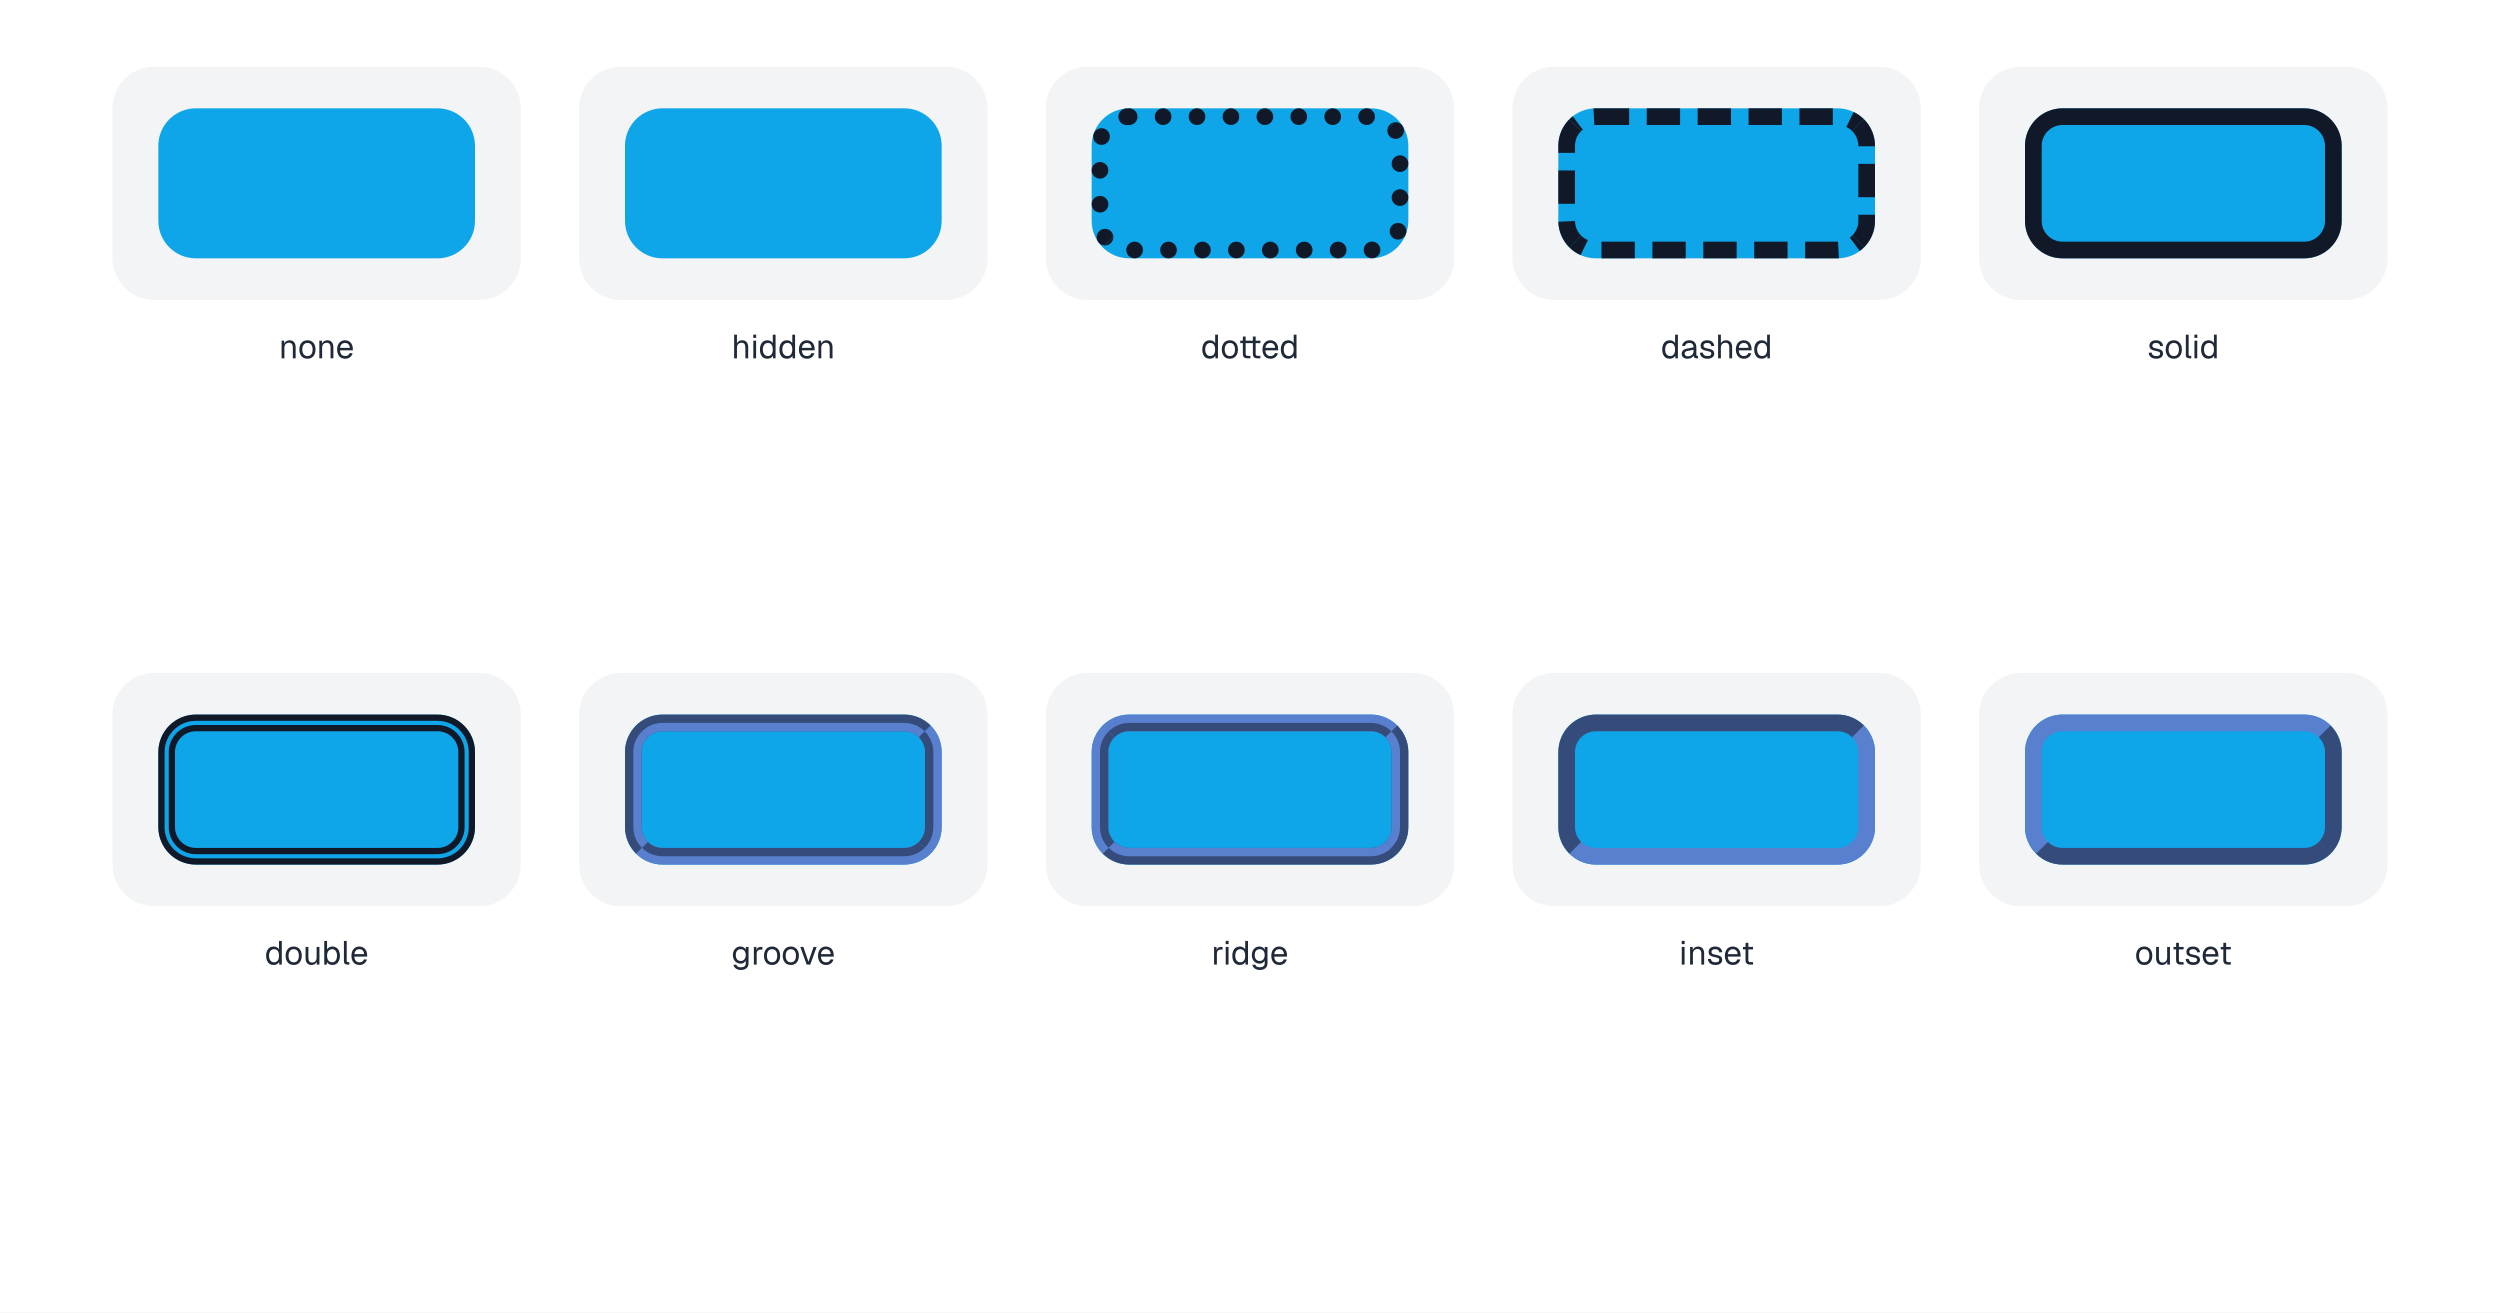
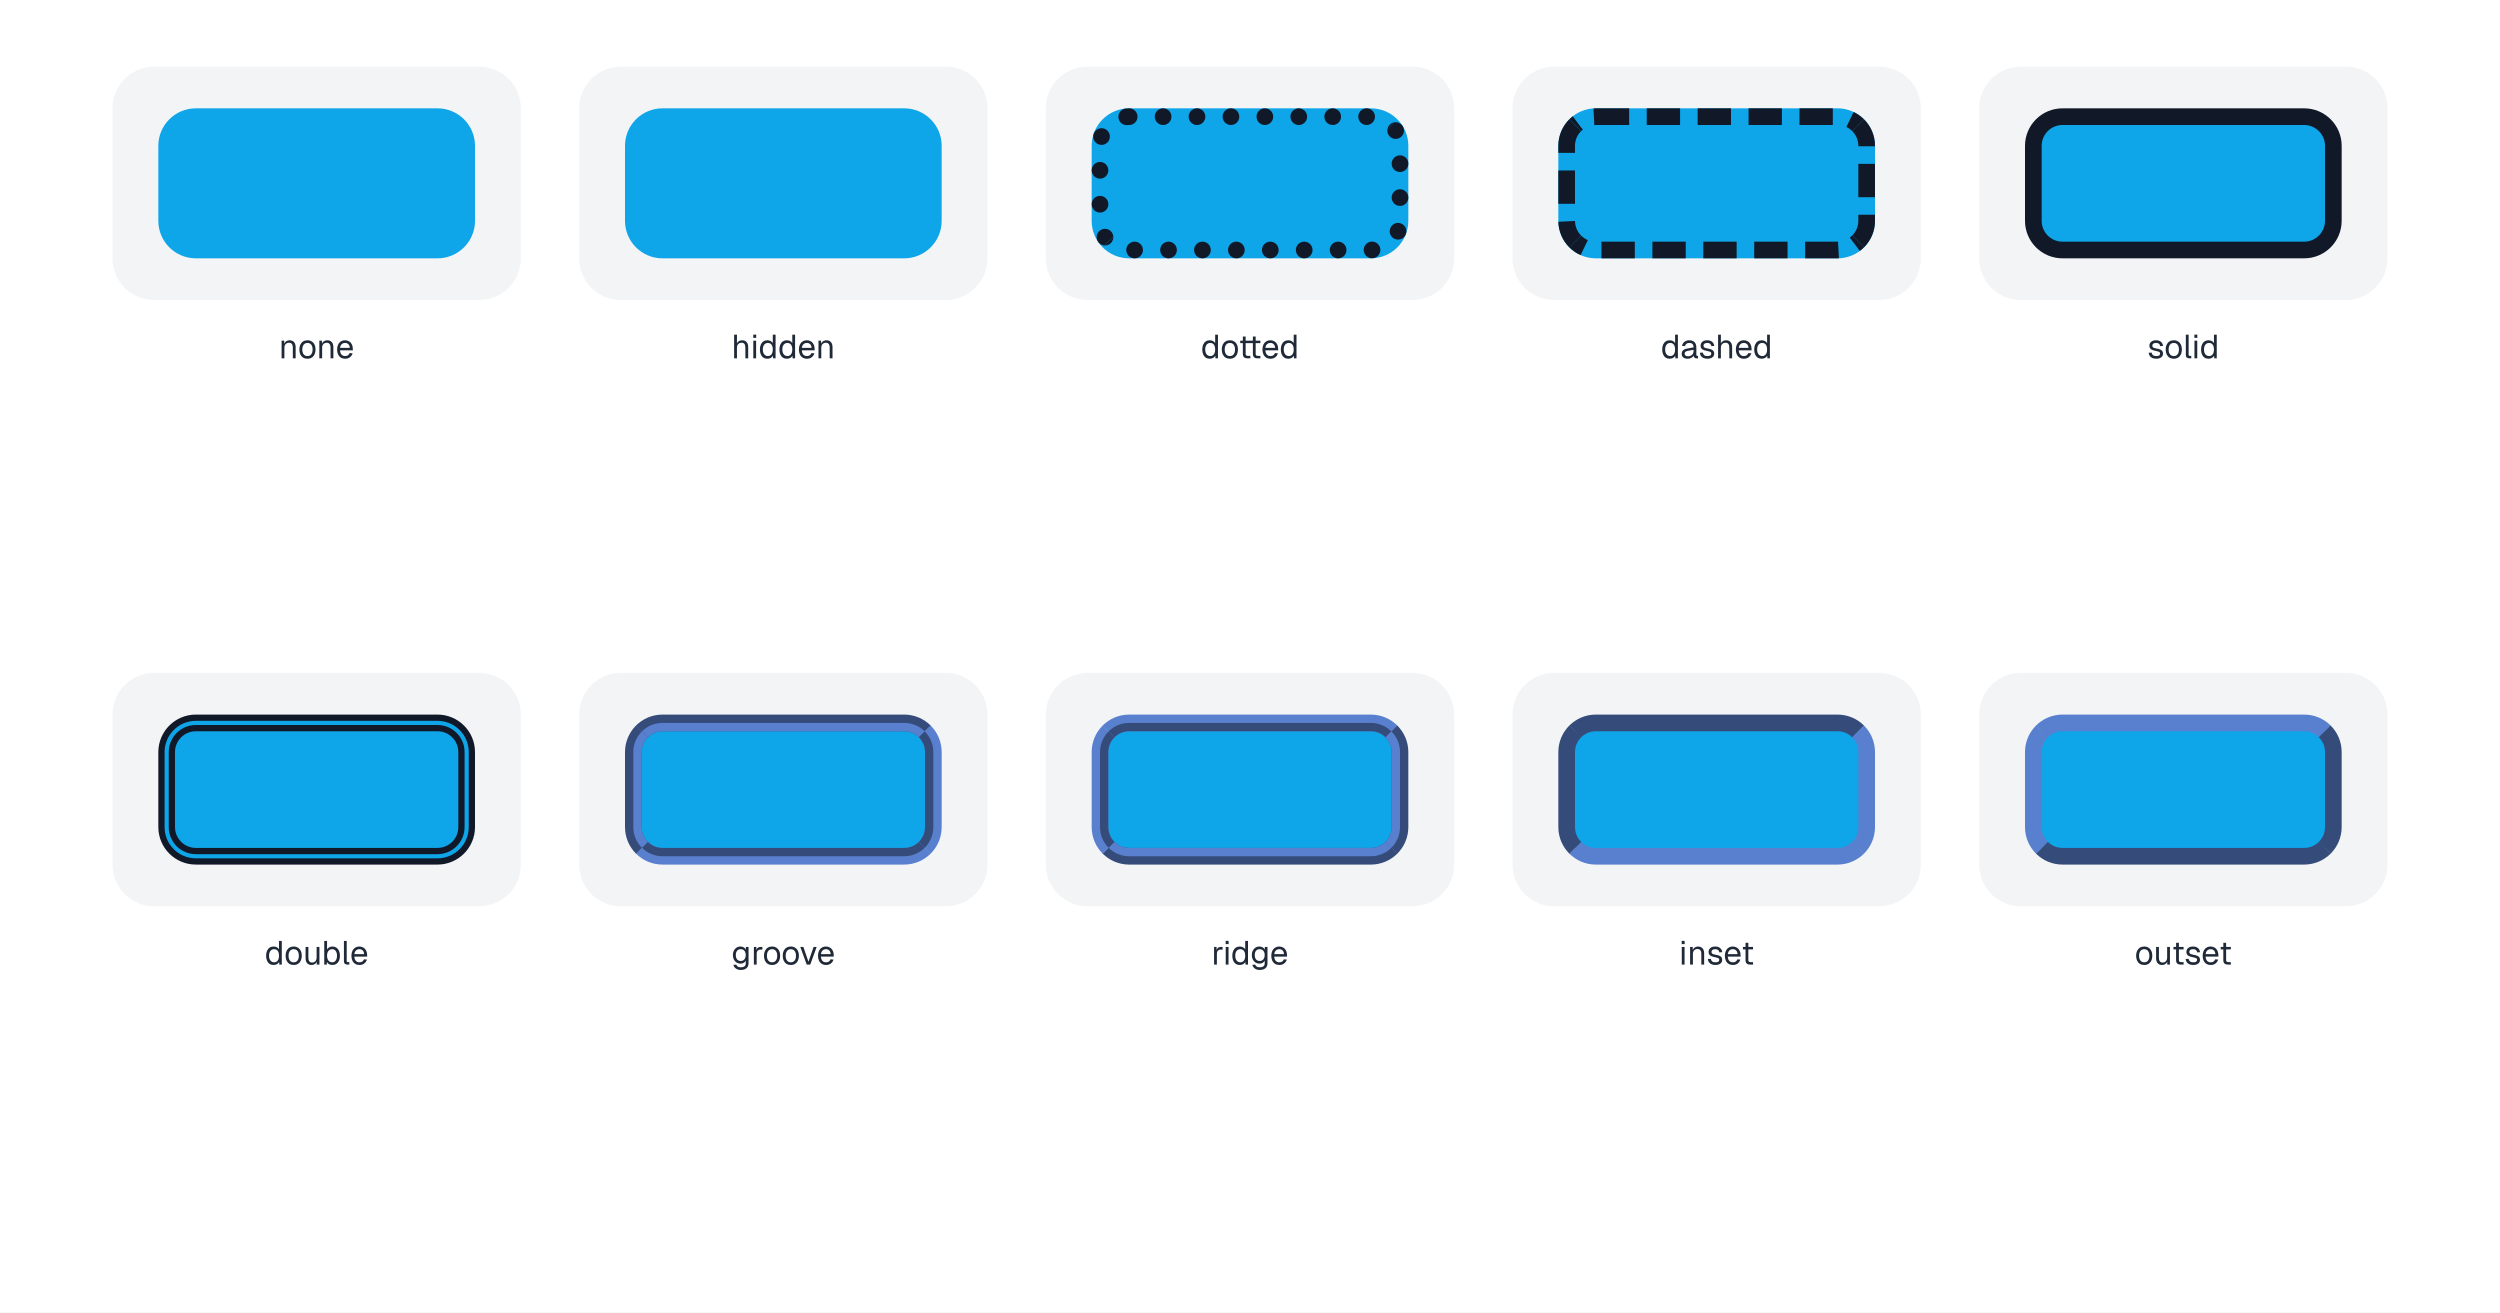
<svg xmlns="http://www.w3.org/2000/svg" width="1200" height="630" viewBox="0 0 1200 630">
  <rect x="0" y="0" width="1200" height="630" fill="#fff" />
  <path d="M74 32h156c11.05 0 20 8.95 20 20v72c0 11.05-8.95 20-20 20h-156c-11.05 0-20-8.95-20-20v-72c0-11.05 8.95-20 20-20Z" fill="#f3f4f6" />
  <path d="M94 52h116c9.94 0 18 8.06 18 18v36c0 9.94-8.06 18-18 18h-116c-9.94 0-18-8.06-18-18v-36c0-9.94 8.06-18 18-18Z" fill="#0ea5e9" />
  <g fill="#1f2937">
    <use href="#g0" x="133.89" y="172" />
    <use href="#g1" x="142.99" y="172" />
    <use href="#g0" x="152" y="172" />
    <use href="#g2" x="161.11" y="172" />
  </g>
  <path d="M298 32h156c11.05 0 20 8.95 20 20v72c0 11.05-8.95 20-20 20h-156c-11.05 0-20-8.95-20-20v-72c0-11.05 8.95-20 20-20Z" fill="#f3f4f6" />
  <path d="M318 52h116c9.94 0 18 8.06 18 18v36c0 9.94-8.06 18-18 18h-116c-9.94 0-18-8.06-18-18v-36c0-9.94 8.06-18 18-18Z" fill="#0ea5e9" />
  <g fill="#1f2937">
    <use href="#g3" x="351.11" y="172" />
    <use href="#g4" x="360.31" y="172" />
    <use href="#g5" x="364.05" y="172" />
    <use href="#g5" x="373.41" y="172" />
    <use href="#g2" x="382.77" y="172" />
    <use href="#g0" x="391.59" y="172" />
  </g>
  <path d="M522 32h156c11.05 0 20 8.95 20 20v72c0 11.05-8.95 20-20 20h-156c-11.05 0-20-8.95-20-20v-72c0-11.05 8.95-20 20-20Z" fill="#f3f4f6" />
  <path d="M542 52h116c9.94 0 18 8.06 18 18v36c0 9.94-8.06 18-18 18h-116c-9.94 0-18-8.06-18-18v-36c0-9.94 8.06-18 18-18Z" fill="#0ea5e9" />
  <clipPath id="cp0">
    <path d="M542 52h116c9.94 0 18 8.06 18 18v36c0 9.94-8.06 18-18 18h-116c-9.94 0-18-8.06-18-18v-36c0-9.94 8.06-18 18-18Z" />
  </clipPath>
  <g clip-path="url(#cp0)">
    <clipPath id="cp1">
      <path d="M-1000000-1000000H1000000V1000000H-1000000ZM542 60h116c5.52 0 10 4.48 10 10v36c0 5.52-4.48 10-10 10h-116c-5.52 0-10-4.48-10-10v-36c0-5.52 4.48-10 10-10Z" clip-rule="evenodd" />
    </clipPath>
    <g clip-path="url(#cp1)">
      <clipPath id="cp2">
        <path shape-rendering="crispEdges" d="M524 52l13 13h126l13-13Z" />
      </clipPath>
      <g clip-path="url(#cp2)">
        <path d="M542 56h116c7.73 0 14 6.27 14 14v36c0 7.73-6.27 14-14 14h-116c-7.73 0-14-6.27-14-14v-36c0-7.73 6.27-14 14-14Z" fill="none" stroke="#111827" stroke-width="8" stroke-dasharray="0 16.282" stroke-linecap="round" />
      </g>
      <clipPath id="cp3">
        <path shape-rendering="crispEdges" d="M676 124l-13-13h-126l-13 13Z" />
      </clipPath>
      <g clip-path="url(#cp3)">
        <path d="M542 56h116c7.73 0 14 6.27 14 14v36c0 7.73-6.27 14-14 14h-116c-7.73 0-14-6.27-14-14v-36c0-7.73 6.27-14 14-14Z" fill="none" stroke="#111827" stroke-width="8" stroke-dasharray="0 16.282" stroke-linecap="round" />
      </g>
      <clipPath id="cp4">
        <path shape-rendering="crispEdges" d="M676 52l-13 13v46l13 13Z" />
      </clipPath>
      <g clip-path="url(#cp4)">
        <path d="M542 56h116c7.73 0 14 6.27 14 14v36c0 7.73-6.27 14-14 14h-116c-7.73 0-14-6.27-14-14v-36c0-7.73 6.27-14 14-14Z" fill="none" stroke="#111827" stroke-width="8" stroke-dasharray="0 16.282" stroke-linecap="round" />
      </g>
      <clipPath id="cp5">
        <path shape-rendering="crispEdges" d="M524 124l13-13v-46l-13-13Z" />
      </clipPath>
      <g clip-path="url(#cp5)">
        <path d="M542 56h116c7.73 0 14 6.27 14 14v36c0 7.73-6.27 14-14 14h-116c-7.73 0-14-6.27-14-14v-36c0-7.73 6.27-14 14-14Z" fill="none" stroke="#111827" stroke-width="8" stroke-dasharray="0 16.282" stroke-linecap="round" />
      </g>
    </g>
  </g>
  <g fill="#1f2937">
    <use href="#g5" x="576.39" y="172" />
    <use href="#g1" x="585.75" y="172" />
    <use href="#g6" x="594.44" y="172" />
    <use href="#g2" x="605.27" y="172" />
    <use href="#g5" x="614.09" y="172" />
  </g>
  <path d="M746 32h156c11.05 0 20 8.95 20 20v72c0 11.05-8.95 20-20 20h-156c-11.05 0-20-8.95-20-20v-72c0-11.05 8.95-20 20-20Z" fill="#f3f4f6" />
  <path d="M766 52h116c9.94 0 18 8.06 18 18v36c0 9.94-8.06 18-18 18h-116c-9.94 0-18-8.06-18-18v-36c0-9.94 8.06-18 18-18Z" fill="#0ea5e9" />
  <clipPath id="cp6">
    <path d="M766 52h116c9.94 0 18 8.06 18 18v36c0 9.94-8.06 18-18 18h-116c-9.94 0-18-8.06-18-18v-36c0-9.94 8.06-18 18-18Z" />
  </clipPath>
  <g clip-path="url(#cp6)">
    <clipPath id="cp7">
      <path d="M-1000000-1000000H1000000V1000000H-1000000ZM766 60h116c5.52 0 10 4.48 10 10v36c0 5.52-4.48 10-10 10h-116c-5.52 0-10-4.48-10-10v-36c0-5.52 4.48-10 10-10Z" clip-rule="evenodd" />
    </clipPath>
    <g clip-path="url(#cp7)">
      <clipPath id="cp8">
        <path shape-rendering="crispEdges" d="M748 52l13 13h126l13-13Z" />
      </clipPath>
      <g clip-path="url(#cp8)">
        <path d="M766 56h116c7.73 0 14 6.27 14 14v36c0 7.73-6.27 14-14 14h-116c-7.73 0-14-6.27-14-14v-36c0-7.73 6.27-14 14-14Z" fill="none" stroke="#111827" stroke-width="17.6" stroke-dasharray="16 8.438" />
      </g>
      <clipPath id="cp9">
        <path shape-rendering="crispEdges" d="M900 124l-13-13h-126l-13 13Z" />
      </clipPath>
      <g clip-path="url(#cp9)">
        <path d="M766 56h116c7.73 0 14 6.27 14 14v36c0 7.73-6.27 14-14 14h-116c-7.73 0-14-6.27-14-14v-36c0-7.73 6.27-14 14-14Z" fill="none" stroke="#111827" stroke-width="17.6" stroke-dasharray="16 8.438" />
      </g>
      <clipPath id="cp10">
        <path shape-rendering="crispEdges" d="M900 52l-13 13v46l13 13Z" />
      </clipPath>
      <g clip-path="url(#cp10)">
        <path d="M766 56h116c7.73 0 14 6.27 14 14v36c0 7.73-6.27 14-14 14h-116c-7.73 0-14-6.27-14-14v-36c0-7.73 6.27-14 14-14Z" fill="none" stroke="#111827" stroke-width="17.6" stroke-dasharray="16 8.438" />
      </g>
      <clipPath id="cp11">
        <path shape-rendering="crispEdges" d="M748 124l13-13v-46l-13-13Z" />
      </clipPath>
      <g clip-path="url(#cp11)">
        <path d="M766 56h116c7.73 0 14 6.27 14 14v36c0 7.73-6.27 14-14 14h-116c-7.73 0-14-6.27-14-14v-36c0-7.73 6.27-14 14-14Z" fill="none" stroke="#111827" stroke-width="17.6" stroke-dasharray="16 8.438" />
      </g>
    </g>
  </g>
  <g fill="#1f2937">
    <use href="#g5" x="797.16" y="172" />
    <use href="#g7" x="806.52" y="172" />
    <use href="#g8" x="815.24" y="172" />
    <use href="#g3" x="823.4" y="172" />
    <use href="#g2" x="832.5" y="172" />
    <use href="#g5" x="841.32" y="172" />
  </g>
  <path d="M970 32h156c11.05 0 20 8.95 20 20v72c0 11.05-8.95 20-20 20h-156c-11.05 0-20-8.95-20-20v-72c0-11.05 8.95-20 20-20Z" fill="#f3f4f6" />
-   <path d="M990 52h116c9.94 0 18 8.06 18 18v36c0 9.94-8.06 18-18 18h-116c-9.94 0-18-8.06-18-18v-36c0-9.94 8.06-18 18-18Z" fill="#0ea5e9" />
+   <path d="M990 56h116c7.73 0 14 6.27 14 14v36c0 7.73-6.27 14-14 14h-116c-7.73 0-14-6.27-14-14v-36c0-7.73 6.27-14 14-14Z" fill="#0ea5e9" />
  <path d="M990 52h116c9.94 0 18 8.06 18 18v36c0 9.94-8.06 18-18 18h-116c-9.94 0-18-8.06-18-18v-36c0-9.94 8.06-18 18-18Zm0 8h116c5.52 0 10 4.48 10 10v36c0 5.52-4.48 10-10 10h-116c-5.52 0-10-4.48-10-10v-36c0-5.52 4.48-10 10-10Z" fill="#111827" fill-rule="evenodd" />
  <g fill="#1f2937">
    <use href="#g8" x="1030.67" y="172" />
    <use href="#g1" x="1038.83" y="172" />
    <use href="#g9" x="1047.92" y="172" />
    <use href="#g4" x="1052.06" y="172" />
    <use href="#g5" x="1055.81" y="172" />
  </g>
  <path d="M74 323h156c11.05 0 20 8.95 20 20v72c0 11.05-8.95 20-20 20h-156c-11.05 0-20-8.95-20-20v-72c0-11.05 8.95-20 20-20Z" fill="#f3f4f6" />
-   <path d="M94 343h116c9.94 0 18 8.06 18 18v36c0 9.94-8.06 18-18 18h-116c-9.94 0-18-8.06-18-18v-36c0-9.94 8.06-18 18-18Z" fill="#0ea5e9" />
+   <path d="M94 344.33h116c9.2 0 16.67 7.47 16.67 16.67v36c0 9.2-7.47 16.67-16.67 16.67h-116c-9.2 0-16.67-7.47-16.67-16.67v-36c0-9.2 7.47-16.67 16.67-16.67Z" fill="#0ea5e9" />
  <path d="M94 343h116c9.94 0 18 8.06 18 18v36c0 9.94-8.06 18-18 18h-116c-9.94 0-18-8.06-18-18v-36c0-9.94 8.06-18 18-18Zm0 3h116c8.28 0 15 6.72 15 15v36c0 8.28-6.72 15-15 15h-116c-8.28 0-15-6.72-15-15v-36c0-8.28 6.72-15 15-15Z" fill="#111827" fill-rule="evenodd" />
  <path d="M94 348h116c7.18 0 13 5.82 13 13v36c0 7.18-5.82 13-13 13h-116c-7.18 0-13-5.82-13-13v-36c0-7.18 5.82-13 13-13Zm0 3h116c5.52 0 10 4.48 10 10v36c0 5.52-4.48 10-10 10h-116c-5.52 0-10-4.48-10-10v-36c0-5.52 4.48-10 10-10Z" fill="#111827" fill-rule="evenodd" />
  <g fill="#1f2937">
    <use href="#g5" x="127.03" y="463" />
    <use href="#g1" x="136.39" y="463" />
    <use href="#g10" x="145.4" y="463" />
    <use href="#g11" x="154.36" y="463" />
    <use href="#g9" x="163.8" y="463" />
    <use href="#g2" x="167.98" y="463" />
  </g>
  <path d="M298 323h156c11.05 0 20 8.95 20 20v72c0 11.05-8.95 20-20 20h-156c-11.05 0-20-8.95-20-20v-72c0-11.05 8.95-20 20-20Z" fill="#f3f4f6" />
-   <path d="M318 343h116c9.94 0 18 8.06 18 18v36c0 9.94-8.06 18-18 18h-116c-9.94 0-18-8.06-18-18v-36c0-9.94 8.06-18 18-18Z" fill="#0ea5e9" />
+   <path d="M318 347h116c7.73 0 14 6.27 14 14v36c0 7.73-6.27 14-14 14h-116c-7.73 0-14-6.27-14-14v-36c0-7.73 6.27-14 14-14Z" fill="#0ea5e9" />
  <clipPath id="cp12">
    <path d="M318 343h116c9.94 0 18 8.06 18 18v36c0 9.94-8.06 18-18 18h-116c-9.94 0-18-8.06-18-18v-36c0-9.94 8.06-18 18-18Z" />
  </clipPath>
  <g clip-path="url(#cp12)">
    <clipPath id="cp13">
      <path d="M-1000000-1000000H1000000V1000000H-1000000ZM318 351h116c5.52 0 10 4.48 10 10v36c0 5.52-4.48 10-10 10h-116c-5.52 0-10-4.48-10-10v-36c0-5.52 4.48-10 10-10Z" clip-rule="evenodd" />
    </clipPath>
    <g clip-path="url(#cp13)">
      <clipPath id="cp14">
        <path shape-rendering="crispEdges" d="M299.9 343l13 13h139.1v-13Z" />
      </clipPath>
      <g clip-path="url(#cp14)">
        <clipPath id="cp15">
          <path d="M300 343v13h139.1l13-13Z" />
        </clipPath>
        <g clip-path="url(#cp15)">
          <rect x="300" y="343" width="152" height="72" fill="#354c7b" />
          <clipPath id="cp16">
            <path d="M318 347h116c7.73 0 14 6.27 14 14v36c0 7.73-6.27 14-14 14h-116c-7.73 0-14-6.27-14-14v-36c0-7.73 6.27-14 14-14Z" />
          </clipPath>
          <g clip-path="url(#cp16)">
            <rect x="300" y="343" width="152" height="72" fill="#5980cf" />
          </g>
        </g>
      </g>
      <clipPath id="cp17">
        <path shape-rendering="crispEdges" d="M452.1 415l-13-13h-139.1v13Z" />
      </clipPath>
      <g clip-path="url(#cp17)">
        <clipPath id="cp18">
          <path d="M452 415v-13h-139.1l-13 13Z" />
        </clipPath>
        <g clip-path="url(#cp18)">
          <rect x="300" y="343" width="152" height="72" fill="#5980cf" />
          <clipPath id="cp19">
            <path d="M318 347h116c7.73 0 14 6.27 14 14v36c0 7.73-6.27 14-14 14h-116c-7.73 0-14-6.27-14-14v-36c0-7.73 6.27-14 14-14Z" />
          </clipPath>
          <g clip-path="url(#cp19)">
            <rect x="300" y="343" width="152" height="72" fill="#354c7b" />
          </g>
        </g>
      </g>
      <clipPath id="cp20">
        <path d="M452 342.9l-13 13v59.1h13Z" />
      </clipPath>
      <g clip-path="url(#cp20)">
        <clipPath id="cp21">
          <path shape-rendering="crispEdges" d="M452 343h-13v59.1l13 13Z" />
        </clipPath>
        <g clip-path="url(#cp21)">
          <rect x="300" y="343" width="152" height="72" fill="#5980cf" />
          <clipPath id="cp22">
            <path d="M318 347h116c7.73 0 14 6.27 14 14v36c0 7.73-6.27 14-14 14h-116c-7.73 0-14-6.27-14-14v-36c0-7.73 6.27-14 14-14Z" />
          </clipPath>
          <g clip-path="url(#cp22)">
            <rect x="300" y="343" width="152" height="72" fill="#354c7b" />
          </g>
        </g>
      </g>
      <clipPath id="cp23">
        <path d="M300 415.1l13-13v-59.1h-13Z" />
      </clipPath>
      <g clip-path="url(#cp23)">
        <clipPath id="cp24">
          <path shape-rendering="crispEdges" d="M300 415h13v-59.1l-13-13Z" />
        </clipPath>
        <g clip-path="url(#cp24)">
          <rect x="300" y="343" width="152" height="72" fill="#354c7b" />
          <clipPath id="cp25">
            <path d="M318 347h116c7.73 0 14 6.27 14 14v36c0 7.73-6.27 14-14 14h-116c-7.73 0-14-6.27-14-14v-36c0-7.73 6.27-14 14-14Z" />
          </clipPath>
          <g clip-path="url(#cp25)">
            <rect x="300" y="343" width="152" height="72" fill="#5980cf" />
          </g>
        </g>
      </g>
    </g>
  </g>
  <g fill="#1f2937">
    <use href="#g12" x="351.08" y="463" />
    <use href="#g13" x="360.58" y="463" />
    <use href="#g1" x="366.01" y="463" />
    <use href="#g1" x="375.01" y="463" />
    <use href="#g14" x="383.78" y="463" />
    <use href="#g2" x="391.94" y="463" />
  </g>
  <path d="M522 323h156c11.05 0 20 8.95 20 20v72c0 11.05-8.95 20-20 20h-156c-11.05 0-20-8.95-20-20v-72c0-11.05 8.95-20 20-20Z" fill="#f3f4f6" />
-   <path d="M542 343h116c9.94 0 18 8.06 18 18v36c0 9.94-8.06 18-18 18h-116c-9.94 0-18-8.06-18-18v-36c0-9.94 8.06-18 18-18Z" fill="#0ea5e9" />
+   <path d="M542 347h116c7.73 0 14 6.27 14 14v36c0 7.73-6.27 14-14 14h-116c-7.73 0-14-6.27-14-14v-36c0-7.73 6.27-14 14-14Z" fill="#0ea5e9" />
  <clipPath id="cp26">
    <path d="M542 343h116c9.94 0 18 8.06 18 18v36c0 9.94-8.06 18-18 18h-116c-9.94 0-18-8.06-18-18v-36c0-9.94 8.06-18 18-18Z" />
  </clipPath>
  <g clip-path="url(#cp26)">
    <clipPath id="cp27">
      <path d="M-1000000-1000000H1000000V1000000H-1000000ZM542 351h116c5.52 0 10 4.48 10 10v36c0 5.52-4.48 10-10 10h-116c-5.52 0-10-4.48-10-10v-36c0-5.52 4.48-10 10-10Z" clip-rule="evenodd" />
    </clipPath>
    <g clip-path="url(#cp27)">
      <clipPath id="cp28">
        <path shape-rendering="crispEdges" d="M523.9 343l13 13h139.1v-13Z" />
      </clipPath>
      <g clip-path="url(#cp28)">
        <clipPath id="cp29">
          <path d="M524 343v13h139.1l13-13Z" />
        </clipPath>
        <g clip-path="url(#cp29)">
          <rect x="524" y="343" width="152" height="72" fill="#5980cf" />
          <clipPath id="cp30">
            <path d="M542 347h116c7.73 0 14 6.27 14 14v36c0 7.73-6.27 14-14 14h-116c-7.73 0-14-6.27-14-14v-36c0-7.73 6.27-14 14-14Z" />
          </clipPath>
          <g clip-path="url(#cp30)">
            <rect x="524" y="343" width="152" height="72" fill="#354c7b" />
          </g>
        </g>
      </g>
      <clipPath id="cp31">
        <path shape-rendering="crispEdges" d="M676.1 415l-13-13h-139.1v13Z" />
      </clipPath>
      <g clip-path="url(#cp31)">
        <clipPath id="cp32">
          <path d="M676 415v-13h-139.1l-13 13Z" />
        </clipPath>
        <g clip-path="url(#cp32)">
          <rect x="524" y="343" width="152" height="72" fill="#354c7b" />
          <clipPath id="cp33">
            <path d="M542 347h116c7.73 0 14 6.27 14 14v36c0 7.73-6.27 14-14 14h-116c-7.73 0-14-6.27-14-14v-36c0-7.73 6.27-14 14-14Z" />
          </clipPath>
          <g clip-path="url(#cp33)">
            <rect x="524" y="343" width="152" height="72" fill="#5980cf" />
          </g>
        </g>
      </g>
      <clipPath id="cp34">
        <path d="M676 342.9l-13 13v59.1h13Z" />
      </clipPath>
      <g clip-path="url(#cp34)">
        <clipPath id="cp35">
          <path shape-rendering="crispEdges" d="M676 343h-13v59.1l13 13Z" />
        </clipPath>
        <g clip-path="url(#cp35)">
          <rect x="524" y="343" width="152" height="72" fill="#354c7b" />
          <clipPath id="cp36">
            <path d="M542 347h116c7.73 0 14 6.27 14 14v36c0 7.73-6.27 14-14 14h-116c-7.73 0-14-6.27-14-14v-36c0-7.73 6.27-14 14-14Z" />
          </clipPath>
          <g clip-path="url(#cp36)">
            <rect x="524" y="343" width="152" height="72" fill="#5980cf" />
          </g>
        </g>
      </g>
      <clipPath id="cp37">
        <path d="M524 415.1l13-13v-59.1h-13Z" />
      </clipPath>
      <g clip-path="url(#cp37)">
        <clipPath id="cp38">
          <path shape-rendering="crispEdges" d="M524 415h13v-59.1l-13-13Z" />
        </clipPath>
        <g clip-path="url(#cp38)">
          <rect x="524" y="343" width="152" height="72" fill="#5980cf" />
          <clipPath id="cp39">
            <path d="M542 347h116c7.73 0 14 6.27 14 14v36c0 7.73-6.27 14-14 14h-116c-7.73 0-14-6.27-14-14v-36c0-7.73 6.27-14 14-14Z" />
          </clipPath>
          <g clip-path="url(#cp39)">
            <rect x="524" y="343" width="152" height="72" fill="#354c7b" />
          </g>
        </g>
      </g>
    </g>
  </g>
  <g fill="#1f2937">
    <use href="#g13" x="581.48" y="463" />
    <use href="#g4" x="587.07" y="463" />
    <use href="#g5" x="590.81" y="463" />
    <use href="#g12" x="600.17" y="463" />
    <use href="#g2" x="609.52" y="463" />
  </g>
  <path d="M746 323h156c11.05 0 20 8.95 20 20v72c0 11.05-8.95 20-20 20h-156c-11.05 0-20-8.95-20-20v-72c0-11.05 8.95-20 20-20Z" fill="#f3f4f6" />
-   <path d="M766 343h116c9.94 0 18 8.06 18 18v36c0 9.94-8.06 18-18 18h-116c-9.94 0-18-8.06-18-18v-36c0-9.94 8.06-18 18-18Z" fill="#0ea5e9" />
+   <path d="M766 347h116c7.73 0 14 6.27 14 14v36c0 7.73-6.27 14-14 14h-116c-7.73 0-14-6.27-14-14v-36c0-7.73 6.27-14 14-14Z" fill="#0ea5e9" />
  <clipPath id="cp40">
    <path d="M766 343h116c9.94 0 18 8.06 18 18v36c0 9.94-8.06 18-18 18h-116c-9.94 0-18-8.06-18-18v-36c0-9.94 8.06-18 18-18Z" />
  </clipPath>
  <g clip-path="url(#cp40)">
    <clipPath id="cp41">
      <path d="M-1000000-1000000H1000000V1000000H-1000000ZM766 351h116c5.52 0 10 4.48 10 10v36c0 5.52-4.48 10-10 10h-116c-5.52 0-10-4.48-10-10v-36c0-5.52 4.48-10 10-10Z" clip-rule="evenodd" />
    </clipPath>
    <g clip-path="url(#cp41)">
      <clipPath id="cp42">
        <path shape-rendering="crispEdges" d="M747.9 343l13 13h139.1v-13Z" />
      </clipPath>
      <g clip-path="url(#cp42)">
        <clipPath id="cp43">
          <path d="M748 343v13h139.1l13-13Z" />
        </clipPath>
        <g clip-path="url(#cp43)">
          <rect x="748" y="343" width="152" height="72" fill="#354c7b" />
        </g>
      </g>
      <clipPath id="cp44">
        <path shape-rendering="crispEdges" d="M900.1 415l-13-13h-139.1v13Z" />
      </clipPath>
      <g clip-path="url(#cp44)">
        <clipPath id="cp45">
          <path d="M900 415v-13h-139.1l-13 13Z" />
        </clipPath>
        <g clip-path="url(#cp45)">
          <rect x="748" y="343" width="152" height="72" fill="#5980cf" />
        </g>
      </g>
      <clipPath id="cp46">
        <path d="M900 342.9l-13 13v59.1h13Z" />
      </clipPath>
      <g clip-path="url(#cp46)">
        <clipPath id="cp47">
          <path shape-rendering="crispEdges" d="M900 343h-13v59.1l13 13Z" />
        </clipPath>
        <g clip-path="url(#cp47)">
          <rect x="748" y="343" width="152" height="72" fill="#5980cf" />
        </g>
      </g>
      <clipPath id="cp48">
        <path d="M748 415.1l13-13v-59.1h-13Z" />
      </clipPath>
      <g clip-path="url(#cp48)">
        <clipPath id="cp49">
          <path shape-rendering="crispEdges" d="M748 415h13v-59.1l-13-13Z" />
        </clipPath>
        <g clip-path="url(#cp49)">
          <rect x="748" y="343" width="152" height="72" fill="#354c7b" />
        </g>
      </g>
    </g>
  </g>
  <g fill="#1f2937">
    <use href="#g4" x="805.97" y="463" />
    <use href="#g0" x="809.97" y="463" />
    <use href="#g8" x="819.07" y="463" />
    <use href="#g2" x="827.23" y="463" />
    <use href="#g15" x="835.73" y="463" />
  </g>
  <path d="M970 323h156c11.05 0 20 8.95 20 20v72c0 11.05-8.95 20-20 20h-156c-11.05 0-20-8.95-20-20v-72c0-11.05 8.95-20 20-20Z" fill="#f3f4f6" />
-   <path d="M990 343h116c9.94 0 18 8.06 18 18v36c0 9.94-8.06 18-18 18h-116c-9.94 0-18-8.06-18-18v-36c0-9.94 8.06-18 18-18Z" fill="#0ea5e9" />
+   <path d="M990 347h116c7.73 0 14 6.27 14 14v36c0 7.73-6.27 14-14 14h-116c-7.73 0-14-6.27-14-14v-36c0-7.73 6.27-14 14-14Z" fill="#0ea5e9" />
  <clipPath id="cp50">
    <path d="M990 343h116c9.94 0 18 8.06 18 18v36c0 9.94-8.06 18-18 18h-116c-9.94 0-18-8.06-18-18v-36c0-9.94 8.06-18 18-18Z" />
  </clipPath>
  <g clip-path="url(#cp50)">
    <clipPath id="cp51">
      <path d="M-1000000-1000000H1000000V1000000H-1000000ZM990 351h116c5.52 0 10 4.48 10 10v36c0 5.52-4.48 10-10 10h-116c-5.52 0-10-4.48-10-10v-36c0-5.52 4.48-10 10-10Z" clip-rule="evenodd" />
    </clipPath>
    <g clip-path="url(#cp51)">
      <clipPath id="cp52">
        <path shape-rendering="crispEdges" d="M971.9 343l13 13h139.1v-13Z" />
      </clipPath>
      <g clip-path="url(#cp52)">
        <clipPath id="cp53">
          <path d="M972 343v13h139.1l13-13Z" />
        </clipPath>
        <g clip-path="url(#cp53)">
          <rect x="972" y="343" width="152" height="72" fill="#5980cf" />
        </g>
      </g>
      <clipPath id="cp54">
        <path shape-rendering="crispEdges" d="M1124.1 415l-13-13h-139.1v13Z" />
      </clipPath>
      <g clip-path="url(#cp54)">
        <clipPath id="cp55">
          <path d="M1124 415v-13h-139.1l-13 13Z" />
        </clipPath>
        <g clip-path="url(#cp55)">
          <rect x="972" y="343" width="152" height="72" fill="#354c7b" />
        </g>
      </g>
      <clipPath id="cp56">
        <path d="M1124 342.9l-13 13v59.1h13Z" />
      </clipPath>
      <g clip-path="url(#cp56)">
        <clipPath id="cp57">
          <path shape-rendering="crispEdges" d="M1124 343h-13v59.1l13 13Z" />
        </clipPath>
        <g clip-path="url(#cp57)">
          <rect x="972" y="343" width="152" height="72" fill="#354c7b" />
        </g>
      </g>
      <clipPath id="cp58">
        <path d="M972 415.1l13-13v-59.1h-13Z" />
      </clipPath>
      <g clip-path="url(#cp58)">
        <clipPath id="cp59">
          <path shape-rendering="crispEdges" d="M972 415h13v-59.1l-13-13Z" />
        </clipPath>
        <g clip-path="url(#cp59)">
          <rect x="972" y="343" width="152" height="72" fill="#5980cf" />
        </g>
      </g>
    </g>
  </g>
  <g fill="#1f2937">
    <use href="#g1" x="1024.64" y="463" />
    <use href="#g10" x="1033.65" y="463" />
    <use href="#g15" x="1042.4" y="463" />
    <use href="#g8" x="1048.42" y="463" />
    <use href="#g2" x="1056.58" y="463" />
    <use href="#g15" x="1065.07" y="463" />
  </g>
  <defs>
    <path id="g0" d="M1.28 0v-8.48h1.24l.04 2.17-.15-.16q.15-.75.54-1.23.41-.49.97-.72.58-.25 1.24-.25.97 0 1.59.44.64.42.95 1.15t.32 1.63v5.45h-1.35v-5.08q0-.78-.19-1.31t-.59-.81q-.39-.28-1.03-.28-.97 0-1.61.62-.63.61-.63 1.78l.01 5.08Z" />
    <path id="g1" d="M4.59.19q-1.17 0-2.06-.53-.87-.55-1.36-1.55-.47-1-.47-2.34 0-1.36.47-2.35.49-1 1.36-1.55.89-.54 2.06-.54t2.03.55q.88.54 1.36 1.54.49.99.49 2.35 0 1.34-.49 2.34-.48 1-1.36 1.55-.85.53-2.03.53Zm0-1.28q1.18 0 1.82-.83.65-.85.65-2.31 0-1.49-.65-2.32-.64-.84-1.82-.84-1.17 0-1.82.84-.66.83-.66 2.32 0 1.46.66 2.31.65.83 1.82.83Z" />
    <path id="g2" d="M4.59.19q-1.2 0-2.07-.53-.88-.55-1.35-1.55t-.47-2.34.47-2.33q.47-1 1.33-1.55.86-.56 2.03-.56 1.09 0 1.94.53.86.52 1.33 1.52.47.98.47 2.4v.39h-6.16q.08 1.36.72 2.05.65.69 1.76.69.83 0 1.36-.39.55-.4.75-1.04l1.44.11q-.33 1.14-1.27 1.88-.93.72-2.28.72Zm-2.48-5.21h4.69q-.1-1.21-.72-1.79t-1.55-.58q-.98 0-1.62.61-.63.59-.8 1.76Z" />
    <path id="g3" d="M1.28 0v-11.36h1.35l-.01 4.75-.15-.03q.15-.7.53-1.14.39-.45.95-.67t1.24-.22q.9 0 1.53.4.64.41.97 1.15.33.71.33 1.67v5.45h-1.35v-5.08q0-1.22-.44-1.81t-1.34-.59q-1.01 0-1.64.62t-.63 1.8l.01 5.06Z" />
    <path id="g4" d="M1.28 0v-8.48h1.35l-.01 8.48Zm-.03-9.81v-1.56l1.41-.01v1.57Z" />
    <path id="g5" d="M4.28.19q-1.09 0-1.91-.53-.81-.55-1.24-1.54t-.43-2.35.43-2.35 1.25-1.55q.81-.54 1.9-.54.86 0 1.56.36t1.05 1.01v-4.06h1.34v11.36h-1.2l-.06-1.28q-.34.69-1.06 1.08t-1.63.39Zm.28-1.28q.75 0 1.27-.38t.8-1.09q.26-.72.26-1.67 0-1-.26-1.71-.27-.7-.8-1.08-.52-.37-1.27-.37-1.12 0-1.79.84t-.66 2.32q0 1.45.66 2.29t1.79.85Z" />
    <path id="g6" d="M4.39 0q-1.16 0-1.72-.53-.55-.53-.55-1.64l.01-8.3h1.34v8.27q0 .58.25.79.26.22.8.22h1.21v1.19Zm-3.52-7.3v-1.18h4.86v1.18Zm8.33 7.3q-1.15 0-1.72-.53-.54-.53-.54-1.64v-8.3h1.34v8.27q0 .58.25.79.27.22.8.22h1.22v1.19Zm-3.51-7.3v-1.18h4.86v1.18Z" />
    <path id="g7" d="M3.56.19q-1.31 0-2.09-.61-.77-.61-.77-1.69 0-1.09.64-1.72t2.03-.87l3.02-.57q0-1.07-.51-1.59-.51-.53-1.51-.53-.89 0-1.4.39t-.7 1.13l-1.43-.11q.25-1.21 1.16-1.94.92-.75 2.38-.75 1.62 0 2.48.92.87.92.87 2.53v3.5q0 .3.1.42t.34.11h.35v1.19q-.07.02-.22.02-.14.01-.3.01-.58 0-.94-.19t-.51-.57q-.16-.4-.16-1.04l.16.04q-.11.54-.55 1-.44.43-1.08.68-.64.24-1.36.24Zm.14-1.17q.85 0 1.44-.33.61-.33.92-.89.33-.58.33-1.28v-.61l-2.77.51q-.85.16-1.18.49t-.33.86q0 .59.42.92t1.17.33Z" />
    <path id="g8" d="M4.38.19q-1.18 0-1.97-.36-.8-.38-1.22-1.02-.42-.65-.49-1.48l1.41-.1q.12.77.62 1.22.52.46 1.65.46.85 0 1.32-.27.47-.28.47-.91 0-.34-.15-.56-.14-.23-.6-.39-.45-.17-1.31-.33-1.19-.23-1.86-.56-.67-.34-.94-.81-.26-.49-.26-1.16 0-1.14.83-1.86.84-.73 2.37-.73 1.13 0 1.83.39.72.39 1.08 1.01.37.63.45 1.32l-1.41.09q-.03-.39-.23-.73-.2-.36-.63-.58-.42-.22-1.12-.22-.91 0-1.34.36-.43.34-.43.89 0 .41.16.67.17.27.59.44t1.17.3q1.24.2 1.94.53.72.31.99.79t.28 1.14q0 1.16-.91 1.82-.89.64-2.3.64Z" />
    <path id="g9" d="M2.94 0q-.74 0-1.21-.38-.45-.39-.45-1.21v-9.77h1.35l-.01 9.64q.01.27.13.41.14.12.41.12h.73v1.19Z" />
    <path id="g10" d="M4.06.19q-1.26 0-2.03-.85-.75-.86-.75-2.37v-5.45h1.35l-.01 5.09q.01 1.23.44 1.83.44.58 1.36.58 1 0 1.58-.65t.58-1.79v-5.06h1.34v8.48h-1.28v-2.09l.2.11q-.25 1.04-.97 1.61-.71.56-1.81.56Z" />
    <path id="g11" d="M5.17.19q-.89 0-1.58-.39t-1.04-1.08l-.05 1.28h-1.22v-11.36h1.35l-.01 4.06q.32-.53.99-.95t1.56-.42q1.11 0 1.92.55.83.54 1.27 1.54.45.99.45 2.35t-.45 2.36q-.44.98-1.27 1.53-.81.53-1.92.53Zm-.08-1.28q1.07 0 1.69-.85t.63-2.29q0-1.49-.63-2.32-.62-.84-1.66-.84-.78 0-1.34.37t-.86 1.08-.3 1.71q.01.95.3 1.67.3.7.85 1.09.54.38 1.32.38Z" />
    <path id="g12" d="M4.5 2.59q-.92 0-1.66-.31-.73-.3-1.23-.86-.49-.56-.67-1.3l1.42-.09q.19.6.67.94t1.47.34q1.14 0 1.75-.47.63-.45.63-1.39l-.01-1.37q-.29.67-.96 1.08-.68.39-1.5.39-1.08 0-1.93-.52-.84-.53-1.31-1.45-.47-.94-.47-2.14 0-1.22.46-2.13t1.29-1.45 1.89-.53q.89 0 1.6.42.72.41 1 1.11v-1.34h1.28v7.9q0 1-.45 1.71t-1.29 1.09q-.82.37-1.98.37Zm-.03-4.32q1.08 0 1.73-.75.66-.77.68-2.08.01-.88-.29-1.5-.29-.64-.84-.99t-1.28-.34q-1.13 0-1.75.76t-.61 2.07q0 1.31.62 2.08.65.75 1.74.75Z" />
    <path id="g13" d="M1.28 0v-8.48h1.19l.06 2.14-.12-.05q.15-1.08.68-1.58.54-.51 1.44-.51h.83v1.28h-.81q-.64 0-1.07.23-.42.24-.64.69t-.21 1.16l-.01 5.12Z" />
    <path id="g14" d="M3.44 0l-3.08-8.48h1.47l2.45 7.1 2.47-7.1h1.47l-3.08 8.48Z" />
    <path id="g15" d="M4.39 0q-1.16 0-1.72-.53-.55-.53-.55-1.64l.01-8.3h1.34v8.27q0 .58.25.79.26.22.8.22h1.21v1.19Zm-3.52-7.3v-1.18h4.86v1.18Z" />
  </defs>
</svg>
